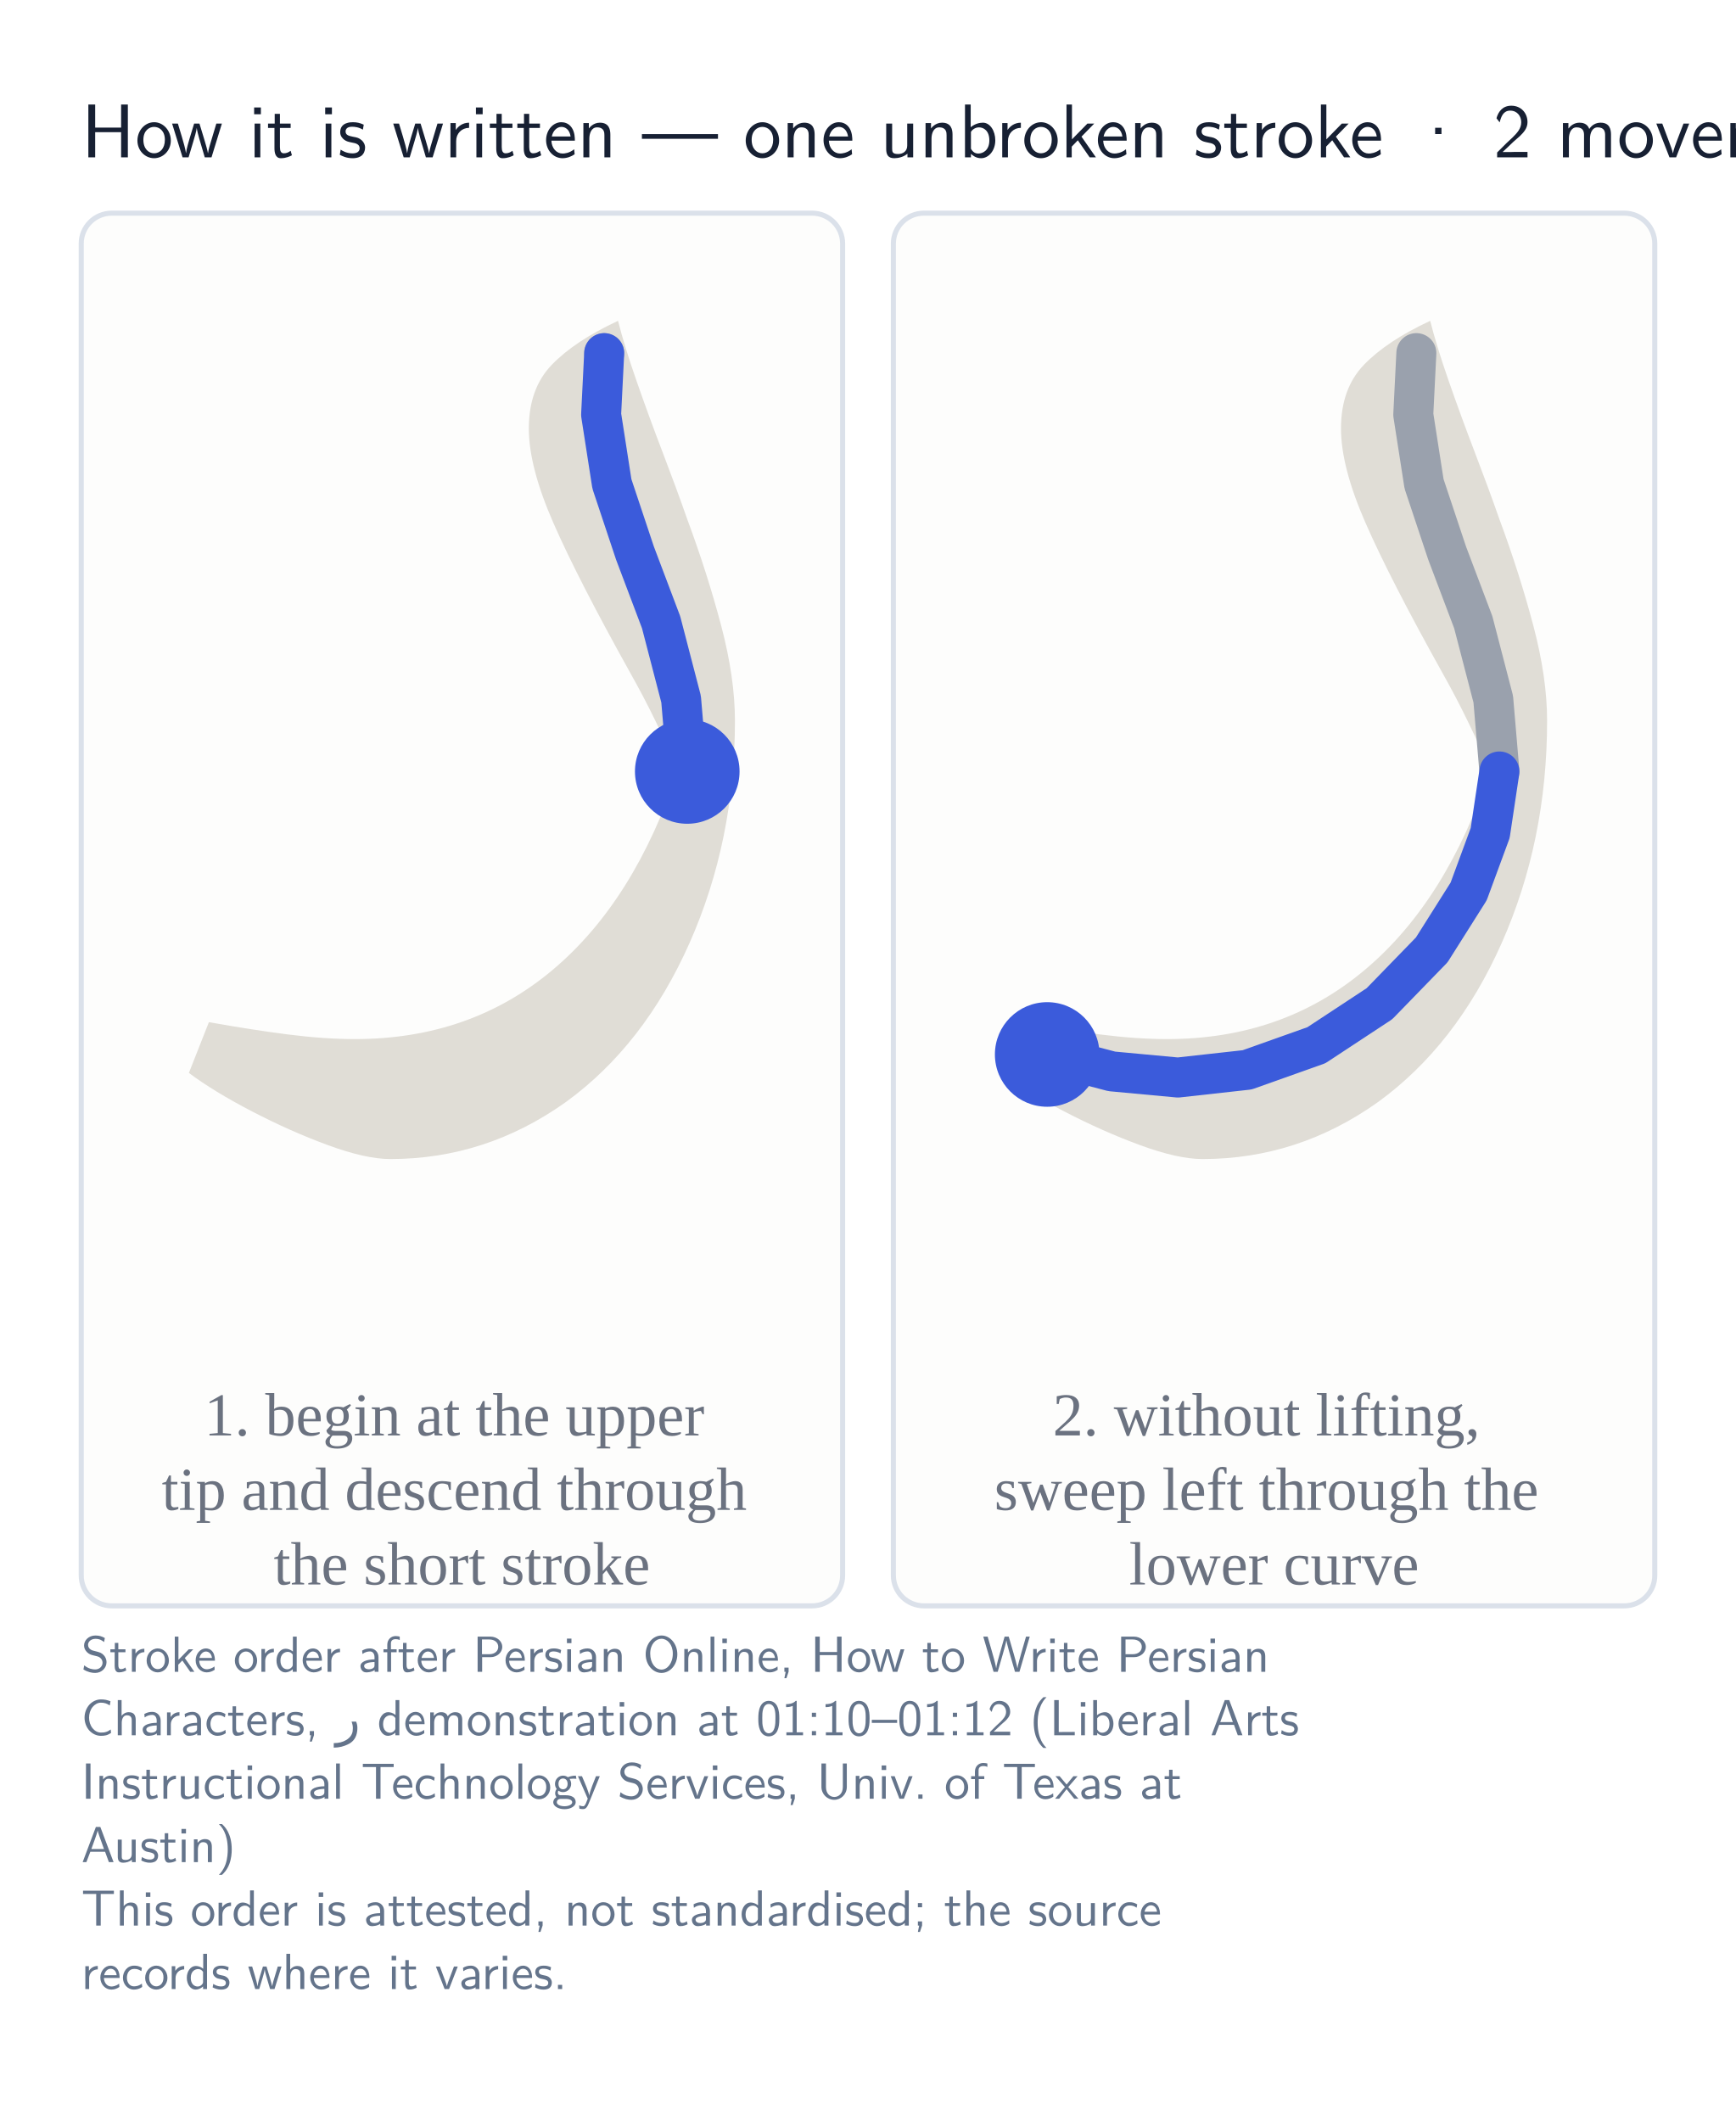
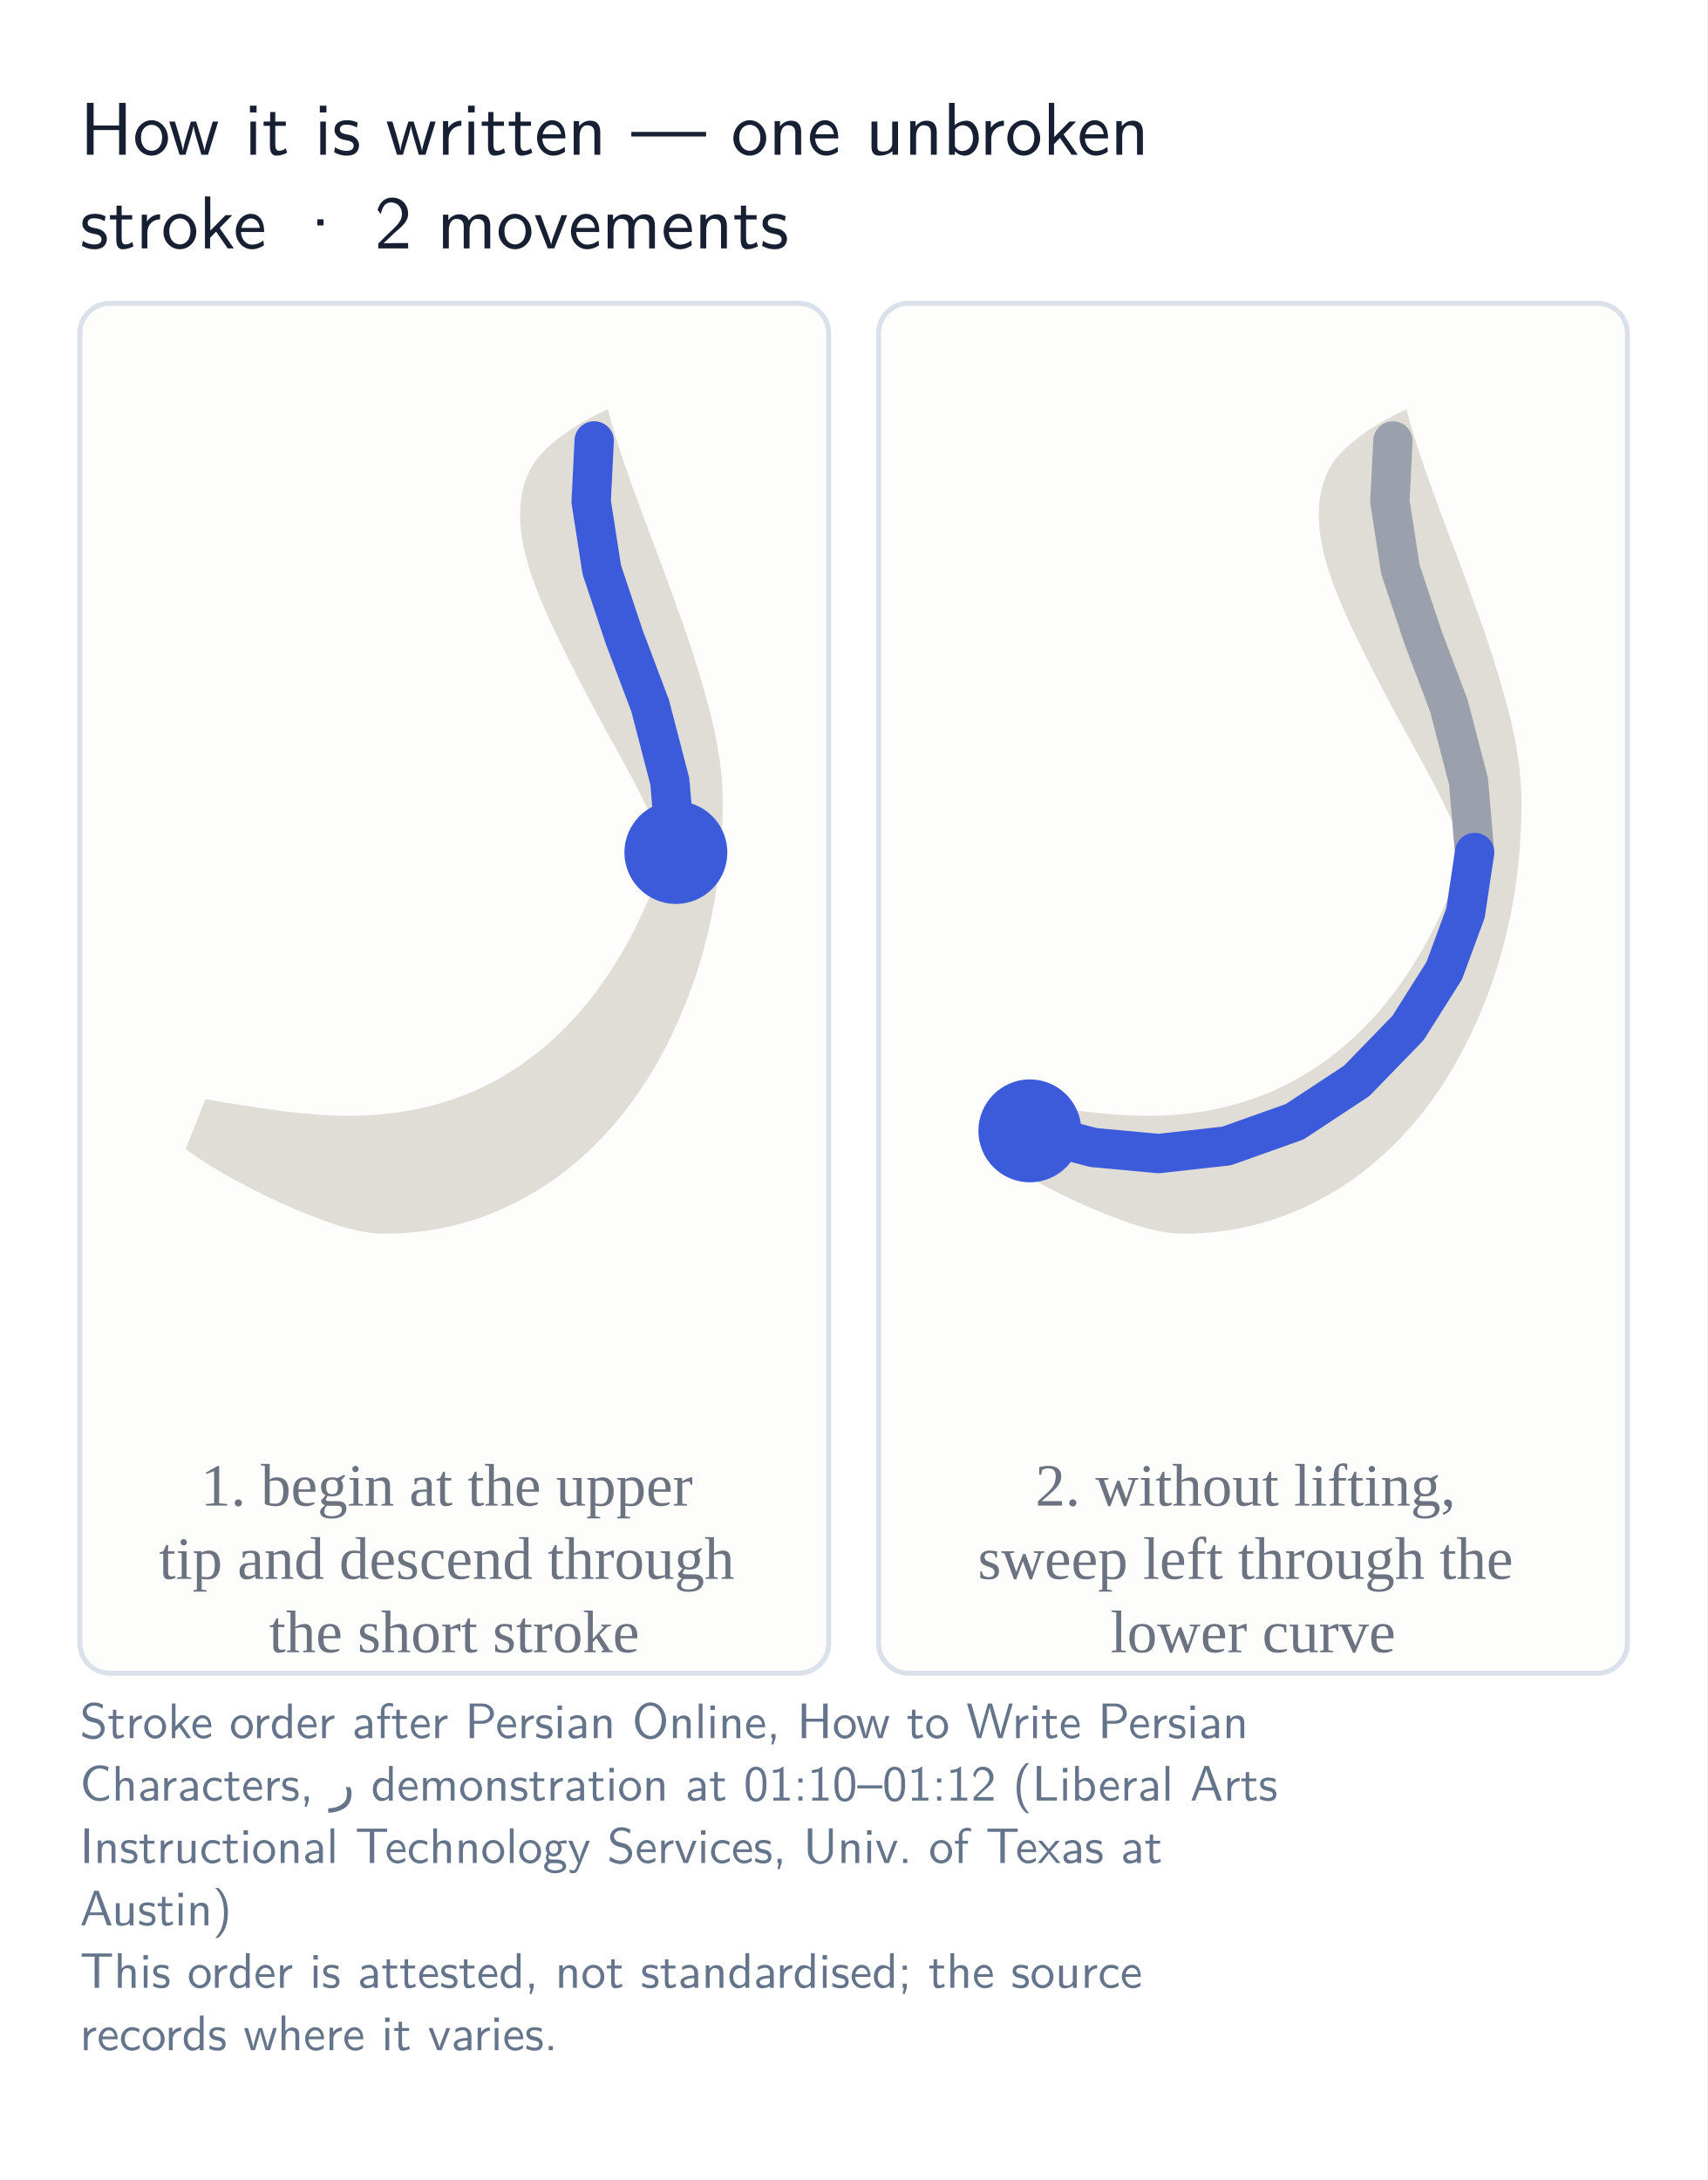
- <svg xmlns="http://www.w3.org/2000/svg" width="342" height="417.89" viewBox="0 0 342 417.89" role="img" aria-label="How to write ر: one unbroken stroke · 2 movements">
-   <rect x="0" y="0" width="342" height="417.89" fill="#ffffff" />
-   <text x="16" y="31" font-family="Latin Modern Sans, sans-serif" font-size="15" fill="#172033">How it is written — one unbroken stroke · 2 movements</text>
-   <rect x="16" y="42" width="150" height="274.39" rx="6" fill="#fdfdfc" stroke="#dbe1ea" stroke-width="1" />
-   <svg x="16" y="42" width="150" height="274.39" viewBox="-90 -411 495 905.5" preserveAspectRatio="xMidYMid meet" overflow="hidden">
+ <svg xmlns="http://www.w3.org/2000/svg" width="342" height="436.64" viewBox="0 0 342 436.64" role="img" aria-label="How to write ر: one unbroken stroke · 2 movements">
+   <rect x="0" y="0" width="342" height="436.64" fill="#ffffff" />
+   <text x="16" y="31" font-family="Latin Modern Sans, sans-serif" font-size="15" fill="#172033">How it is written — one unbroken</text>
+   <text x="16" y="49.75" font-family="Latin Modern Sans, sans-serif" font-size="15" fill="#172033">stroke · 2 movements</text>
+   <rect x="16" y="60.75" width="150" height="274.39" rx="6" fill="#fdfdfc" stroke="#dbe1ea" stroke-width="1" />
+   <svg x="16" y="60.75" width="150" height="274.39" viewBox="-90 -411 495 905.5" preserveAspectRatio="xMidYMid meet" overflow="hidden">
    <g transform="scale(1,-1)">
      <path class="ductus__glyph" d="M111 -204Q95 -204 70.5 -195Q46 -186 21 -173Q-4 -160 -20 -148L-7 -115Q21 -120 44.5 -123Q68 -126 88 -126Q163 -126 216.5 -81Q270 -36 298 49Q291 65 283.5 80.5Q276 96 267 112Q233 173 217 209.5Q201 246 201 271Q201 297 216 312.5Q231 328 259 341Q263 325 271 302Q279 279 288 255.5Q297 232 304 212Q317 177 326 143Q335 109 335 81Q335 3 305.5 -63.5Q276 -130 225 -167Q173 -204 111 -204Z" fill="#e0ddd6" fill-rule="nonzero" />
      <path class="ductus__done" d="M250 320 L250 320" fill="none" stroke="#9aa1ad" stroke-width="26" stroke-linecap="round" stroke-linejoin="round" />
      <path class="ductus__pen" d="M250 320 L248 280 L255 235 L270 190 L287 145 L300 95 L304 48" fill="none" stroke="#3b5bdb" stroke-width="26" stroke-linecap="round" stroke-linejoin="round" />
      <circle class="ductus__tip" cx="304" cy="48" r="34" fill="#3b5bdb" />
    </g>
    <text class="ductus__caption" x="157.5" y="383.7" text-anchor="middle" font-size="39.7" fill="#6b7280">
      <tspan x="157.5" y="383.7">1. begin at the upper</tspan>
      <tspan x="157.5" y="432.1">tip and descend through</tspan>
      <tspan x="157.5" y="480.6">the short stroke</tspan>
    </text>
  </svg>
-   <rect x="176" y="42" width="150" height="274.39" rx="6" fill="#fdfdfc" stroke="#dbe1ea" stroke-width="1" />
-   <svg x="176" y="42" width="150" height="274.39" viewBox="-90 -411 495 905.5" preserveAspectRatio="xMidYMid meet" overflow="hidden">
+   <rect x="176" y="60.75" width="150" height="274.39" rx="6" fill="#fdfdfc" stroke="#dbe1ea" stroke-width="1" />
+   <svg x="176" y="60.75" width="150" height="274.39" viewBox="-90 -411 495 905.5" preserveAspectRatio="xMidYMid meet" overflow="hidden">
    <g transform="scale(1,-1)">
      <path class="ductus__glyph" d="M111 -204Q95 -204 70.5 -195Q46 -186 21 -173Q-4 -160 -20 -148L-7 -115Q21 -120 44.5 -123Q68 -126 88 -126Q163 -126 216.5 -81Q270 -36 298 49Q291 65 283.5 80.5Q276 96 267 112Q233 173 217 209.5Q201 246 201 271Q201 297 216 312.5Q231 328 259 341Q263 325 271 302Q279 279 288 255.5Q297 232 304 212Q317 177 326 143Q335 109 335 81Q335 3 305.5 -63.5Q276 -130 225 -167Q173 -204 111 -204Z" fill="#e0ddd6" fill-rule="nonzero" />
      <path class="ductus__done" d="M250 320 L248 280 L255 235 L270 190 L287 145 L300 95 L304 48 L304 48" fill="none" stroke="#9aa1ad" stroke-width="26" stroke-linecap="round" stroke-linejoin="round" />
      <path class="ductus__pen" d="M304 48 L298 8 L284 -30 L260 -68 L226 -103 L185 -130 L140 -146 L95 -151 L52 -147 L10 -136" fill="none" stroke="#3b5bdb" stroke-width="26" stroke-linecap="round" stroke-linejoin="round" />
      <circle class="ductus__tip" cx="10" cy="-136" r="34" fill="#3b5bdb" />
    </g>
    <text class="ductus__caption" x="157.5" y="383.7" text-anchor="middle" font-size="39.7" fill="#6b7280">
      <tspan x="157.5" y="383.7">2. without lifting,</tspan>
      <tspan x="157.5" y="432.1">sweep left through the</tspan>
      <tspan x="157.5" y="480.6">lower curve</tspan>
    </text>
  </svg>
-   <text x="16" y="329.39" font-family="Latin Modern Sans, sans-serif" font-size="10" fill="#64748b">Stroke order after Persian Online, How to Write Persian</text>
-   <text x="16" y="341.89" font-family="Latin Modern Sans, sans-serif" font-size="10" fill="#64748b">Characters, ر demonstration at 01:10–01:12 (Liberal Arts</text>
-   <text x="16" y="354.39" font-family="Latin Modern Sans, sans-serif" font-size="10" fill="#64748b">Instructional Technology Services, Univ. of Texas at</text>
-   <text x="16" y="366.89" font-family="Latin Modern Sans, sans-serif" font-size="10" fill="#64748b">Austin)</text>
-   <text x="16" y="379.39" font-family="Latin Modern Sans, sans-serif" font-size="10" fill="#64748b">This order is attested, not standardised; the source</text>
-   <text x="16" y="391.89" font-family="Latin Modern Sans, sans-serif" font-size="10" fill="#64748b">records where it varies.</text>
+   <text x="16" y="348.14" font-family="Latin Modern Sans, sans-serif" font-size="10" fill="#64748b">Stroke order after Persian Online, How to Write Persian</text>
+   <text x="16" y="360.64" font-family="Latin Modern Sans, sans-serif" font-size="10" fill="#64748b">Characters, ر demonstration at 01:10–01:12 (Liberal Arts</text>
+   <text x="16" y="373.14" font-family="Latin Modern Sans, sans-serif" font-size="10" fill="#64748b">Instructional Technology Services, Univ. of Texas at</text>
+   <text x="16" y="385.64" font-family="Latin Modern Sans, sans-serif" font-size="10" fill="#64748b">Austin)</text>
+   <text x="16" y="398.14" font-family="Latin Modern Sans, sans-serif" font-size="10" fill="#64748b">This order is attested, not standardised; the source</text>
+   <text x="16" y="410.64" font-family="Latin Modern Sans, sans-serif" font-size="10" fill="#64748b">records where it varies.</text>
</svg>
